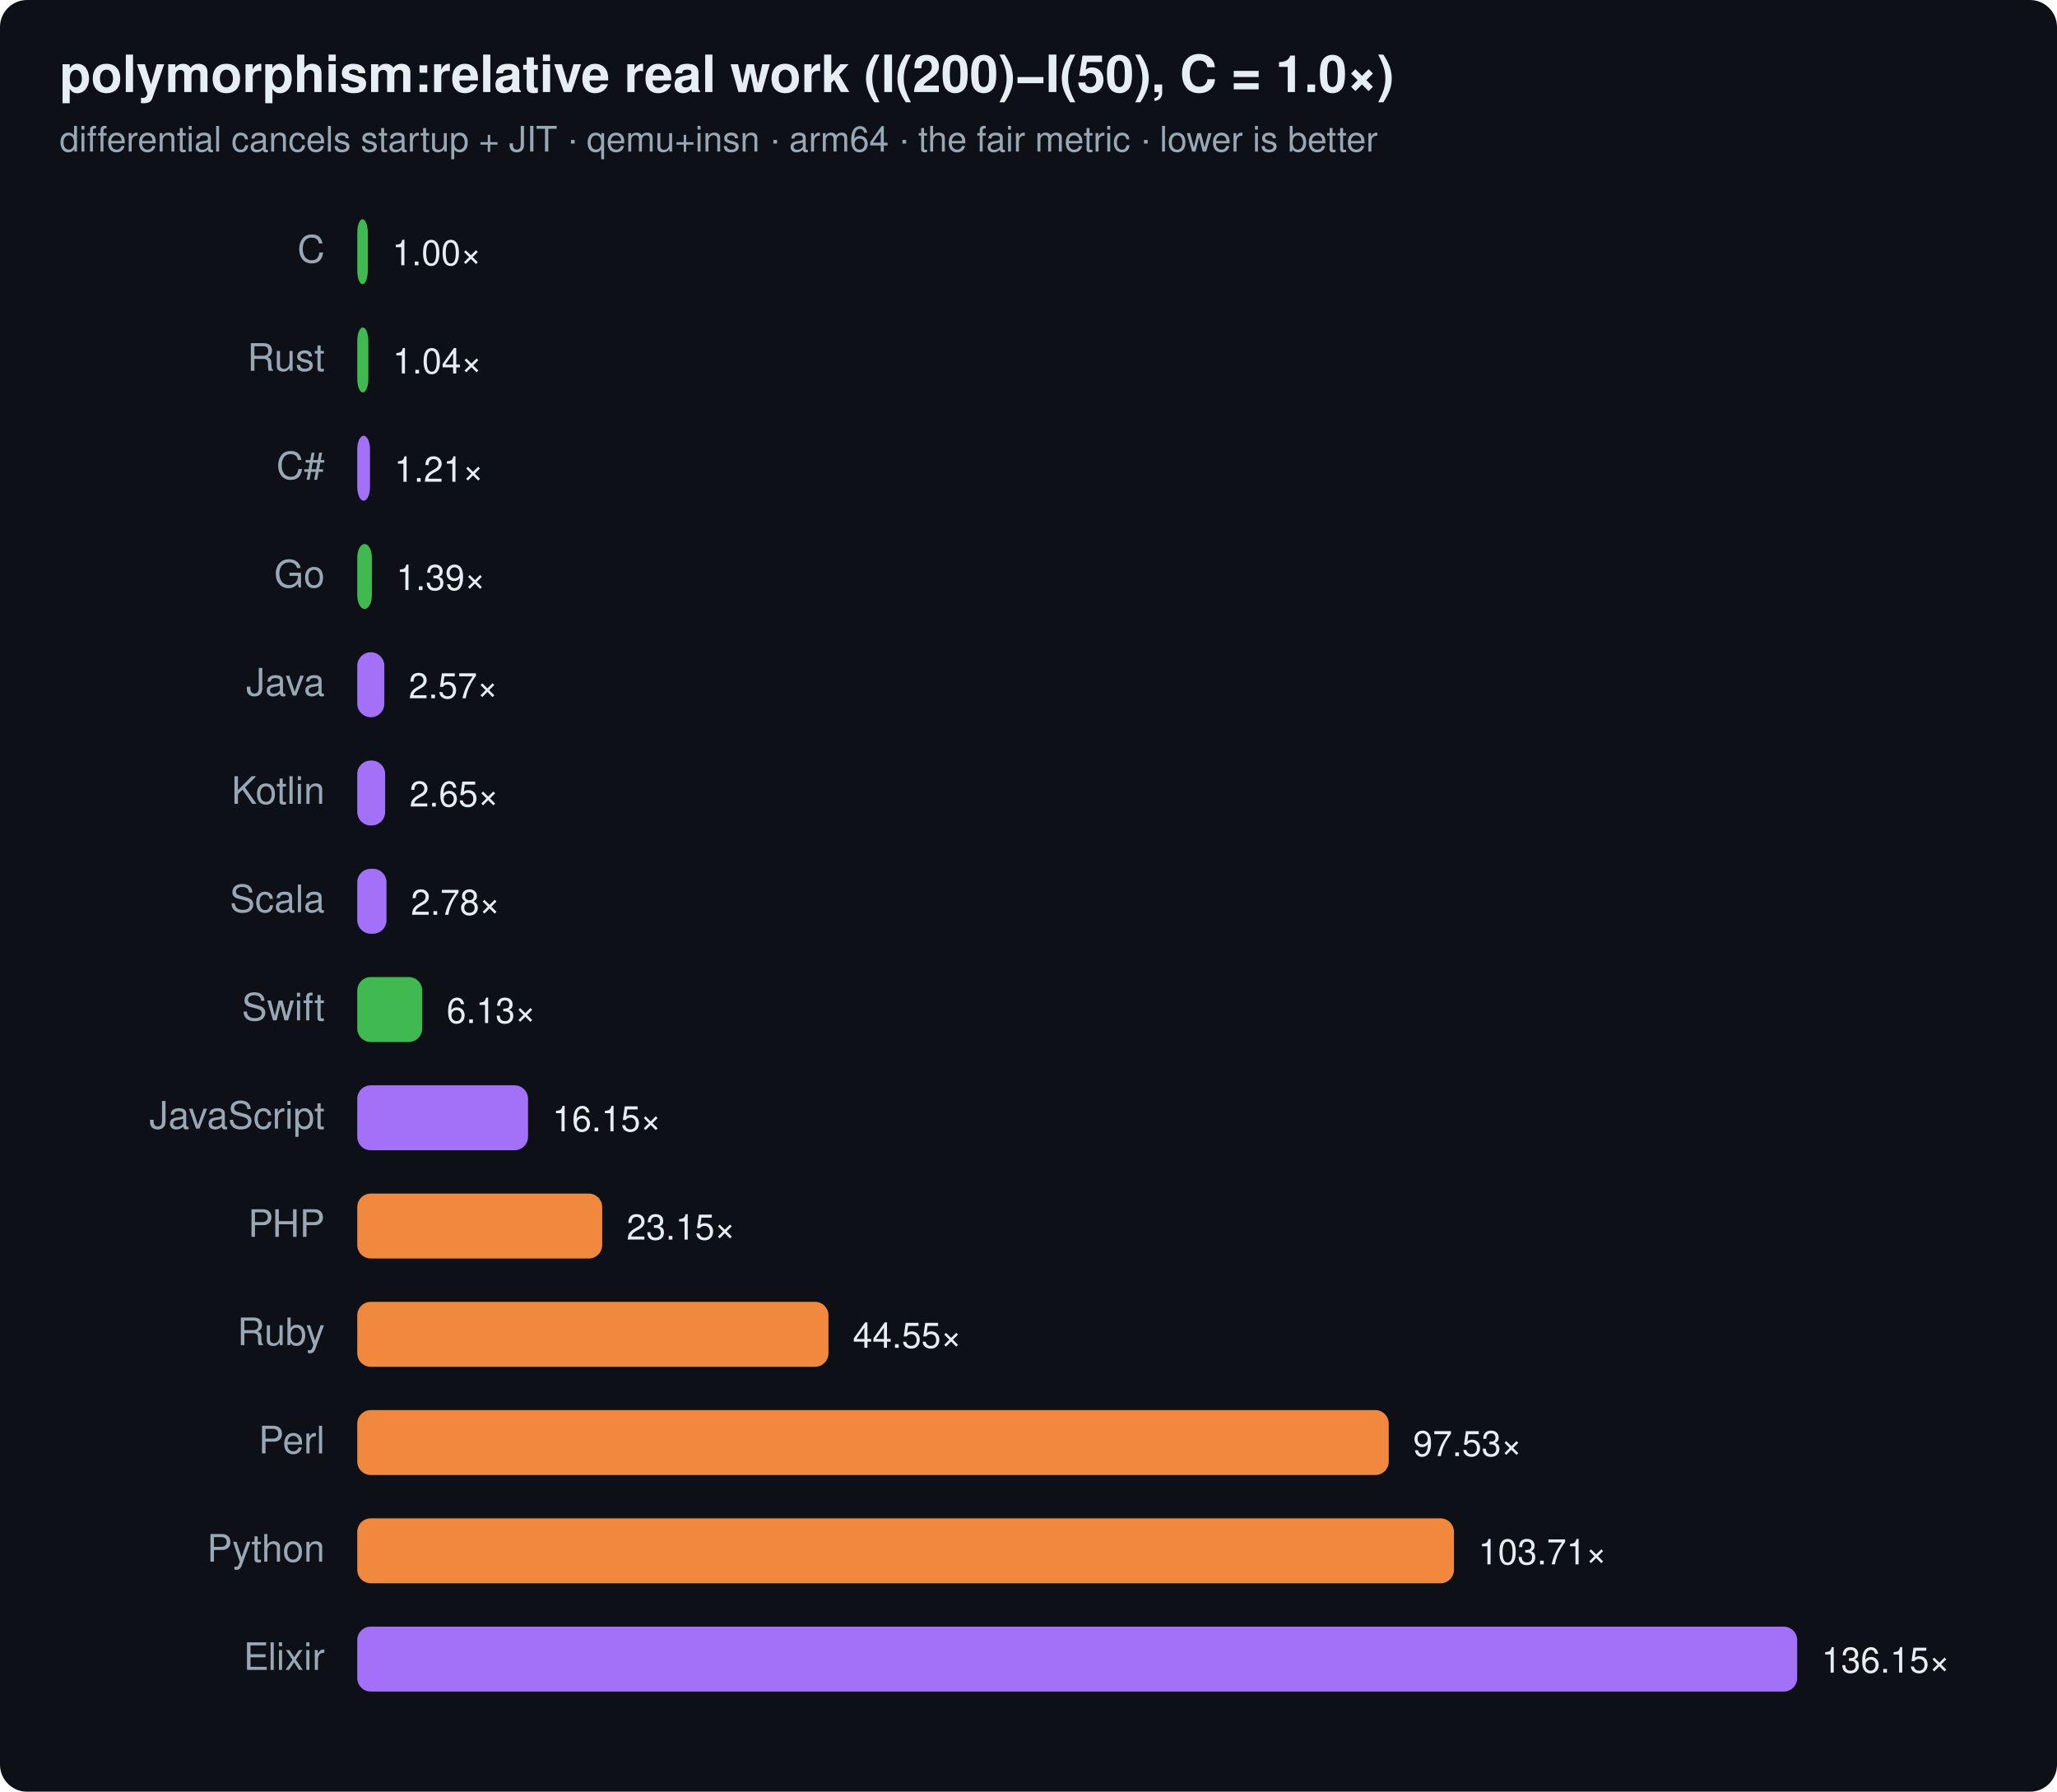
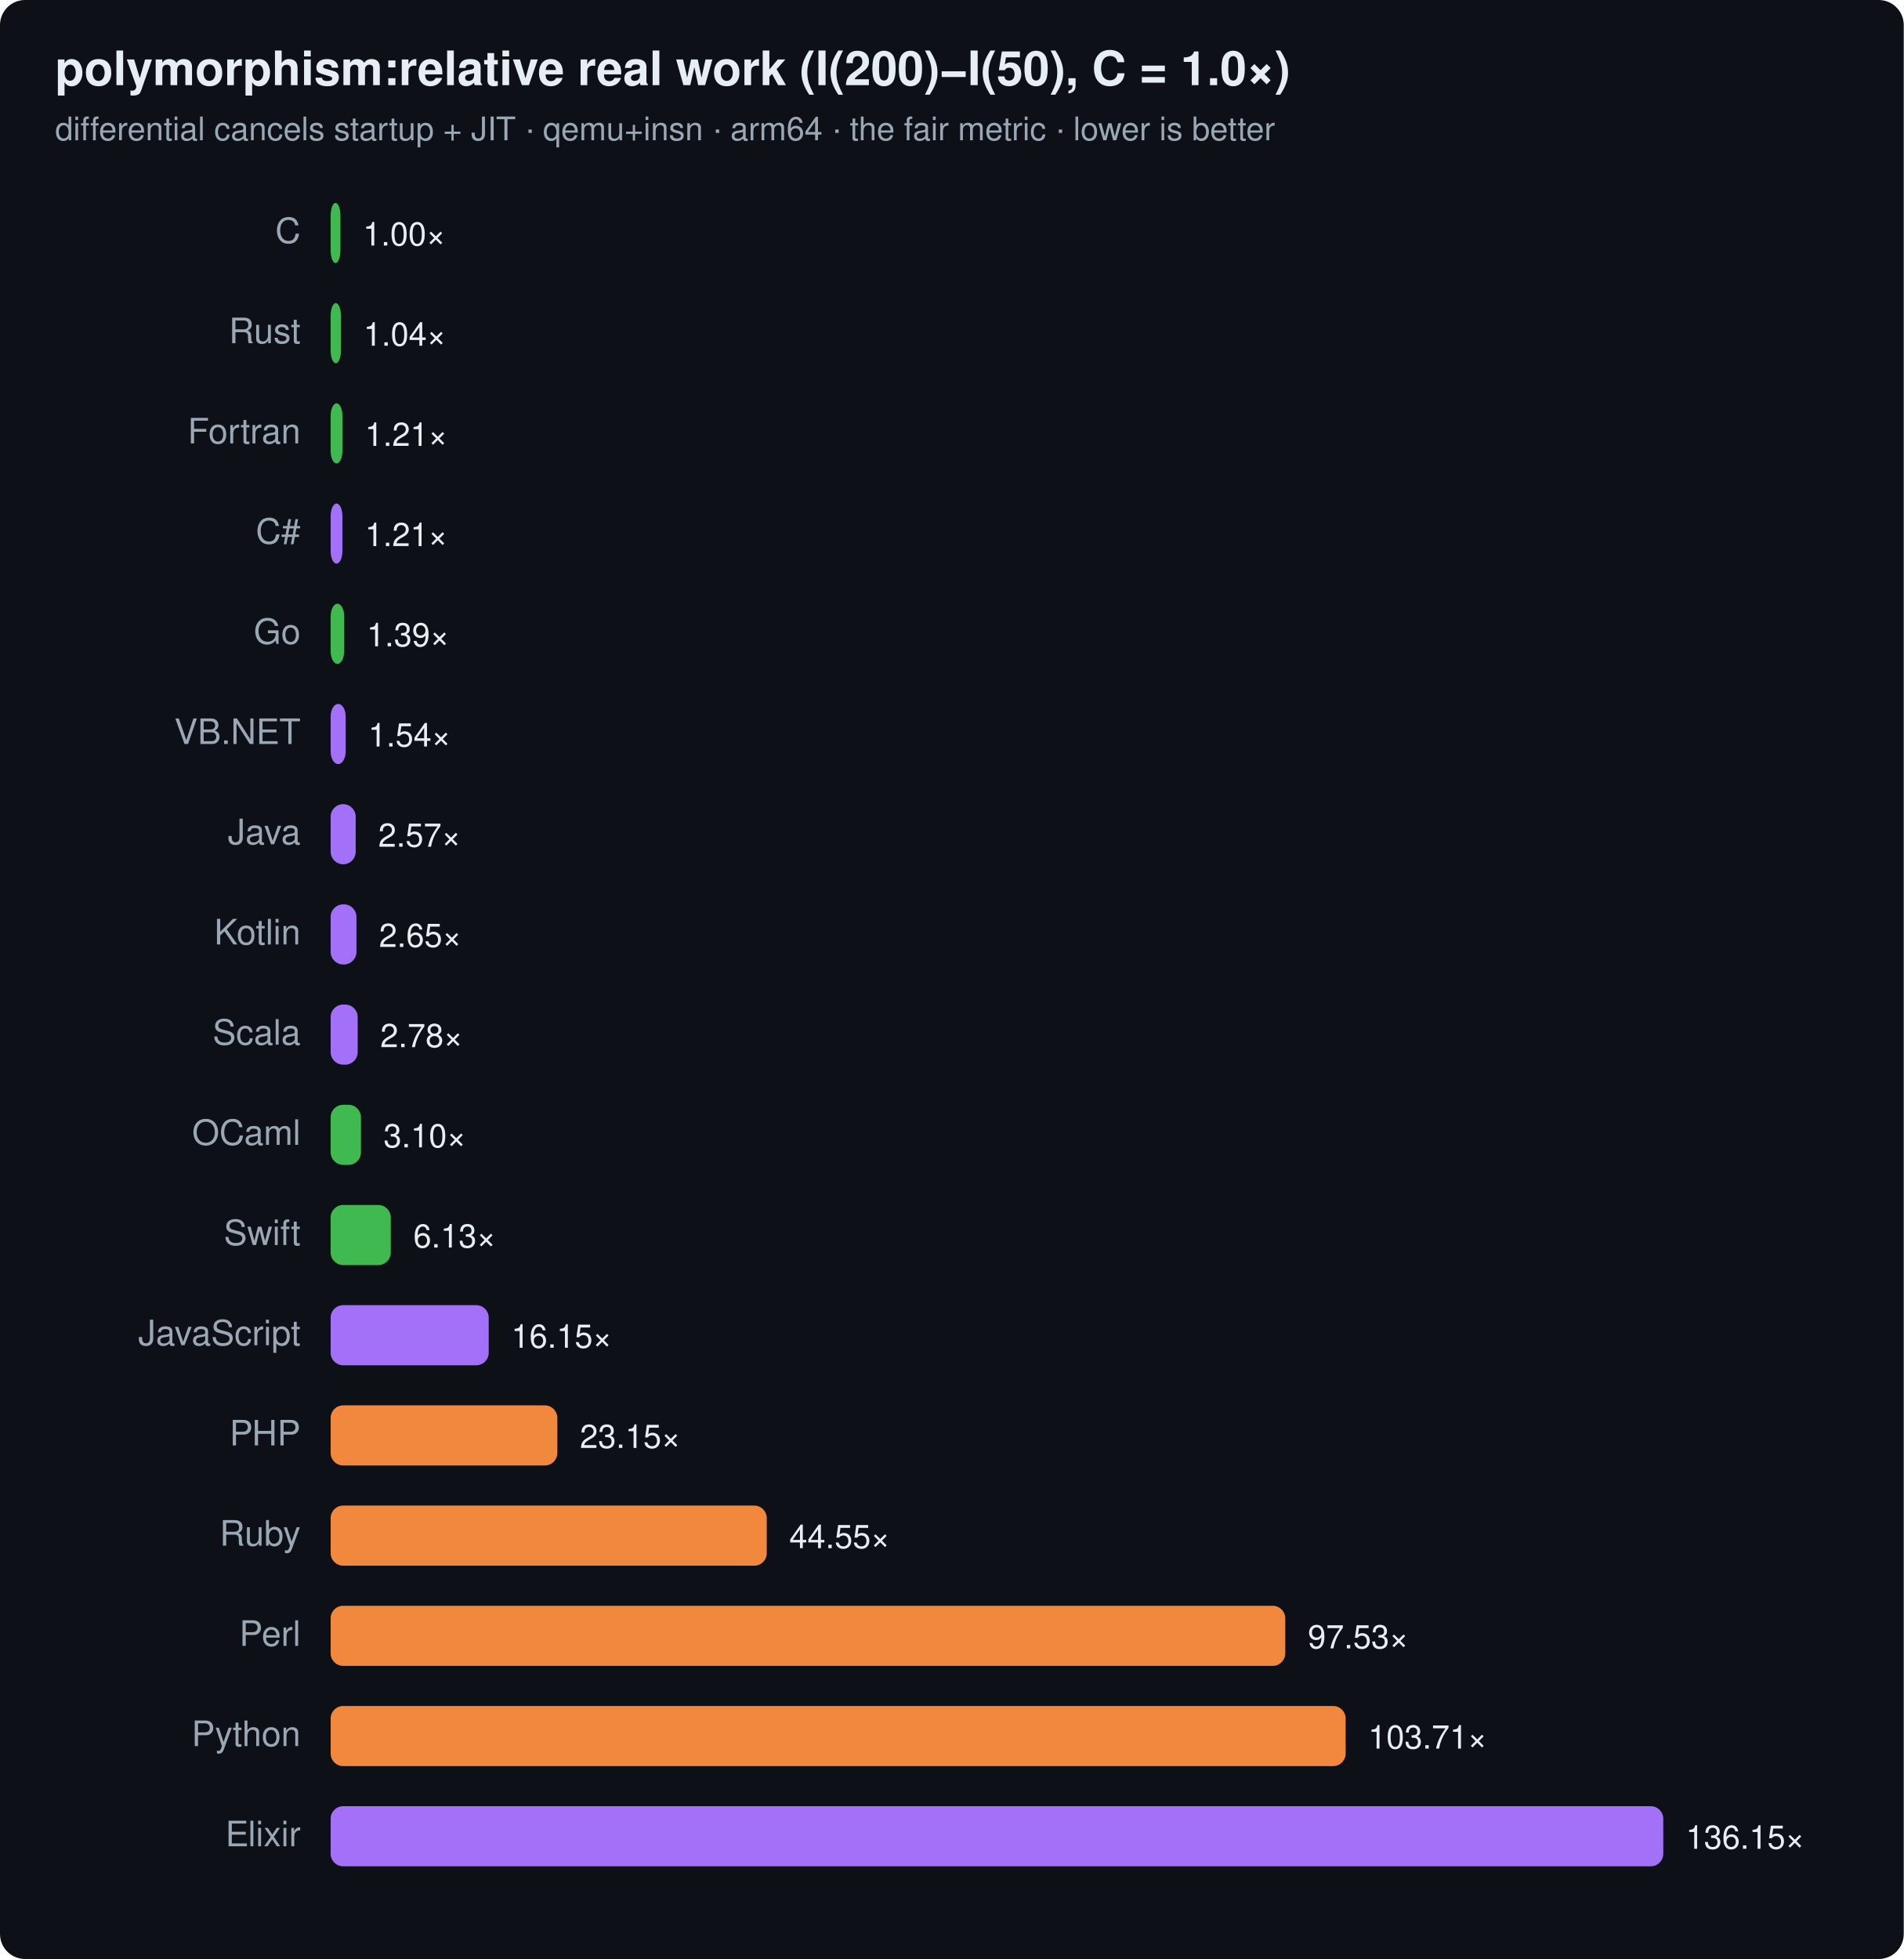
- <svg xmlns="http://www.w3.org/2000/svg" width="760" height="662" viewBox="0 0 760 662" font-family="ui-sans-serif,system-ui,Segoe UI,Helvetica,Arial">
-   <rect width="760" height="662" rx="10" fill="#0d1117" />
+ <svg xmlns="http://www.w3.org/2000/svg" width="760" height="782" viewBox="0 0 760 782" font-family="ui-sans-serif,system-ui,Segoe UI,Helvetica,Arial">
+   <rect width="760" height="782" rx="10" fill="#0d1117" />
  <text x="22" y="34" font-size="19" font-weight="700" fill="#e6edf3">polymorphism:relative real work (I(200)−I(50), C = 1.0×)</text>
  <text x="22" y="56" font-size="13" fill="#9aa7b4">differential cancels startup + JIT · qemu+insn · arm64 · the fair metric · lower is better</text>
  <text x="120" y="97" text-anchor="end" font-size="14" fill="#9aa7b4">C</text>
  <rect x="132" y="81" width="3.9" height="24" rx="5" fill="#3fb950" />
  <text x="144.9" y="98" font-size="13" fill="#e6edf3">1.00×</text>
  <text x="120" y="137" text-anchor="end" font-size="14" fill="#9aa7b4">Rust</text>
  <rect x="132" y="121" width="4.1" height="24" rx="5" fill="#3fb950" />
  <text x="145.1" y="138" font-size="13" fill="#e6edf3">1.04×</text>
-   <text x="120" y="177" text-anchor="end" font-size="14" fill="#9aa7b4">C#</text>
-   <rect x="132" y="161" width="4.7" height="24" rx="5" fill="#a371f7" />
+   <text x="120" y="177" text-anchor="end" font-size="14" fill="#9aa7b4">Fortran</text>
+   <rect x="132" y="161" width="4.7" height="24" rx="5" fill="#3fb950" />
  <text x="145.7" y="178" font-size="13" fill="#e6edf3">1.21×</text>
-   <text x="120" y="217" text-anchor="end" font-size="14" fill="#9aa7b4">Go</text>
-   <rect x="132" y="201" width="5.4" height="24" rx="5" fill="#3fb950" />
-   <text x="146.4" y="218" font-size="13" fill="#e6edf3">1.39×</text>
-   <text x="120" y="257" text-anchor="end" font-size="14" fill="#9aa7b4">Java</text>
-   <rect x="132" y="241" width="10.0" height="24" rx="5" fill="#a371f7" />
-   <text x="151.0" y="258" font-size="13" fill="#e6edf3">2.57×</text>
-   <text x="120" y="297" text-anchor="end" font-size="14" fill="#9aa7b4">Kotlin</text>
-   <rect x="132" y="281" width="10.3" height="24" rx="5" fill="#a371f7" />
-   <text x="151.3" y="298" font-size="13" fill="#e6edf3">2.65×</text>
-   <text x="120" y="337" text-anchor="end" font-size="14" fill="#9aa7b4">Scala</text>
-   <rect x="132" y="321" width="10.8" height="24" rx="5" fill="#a371f7" />
-   <text x="151.8" y="338" font-size="13" fill="#e6edf3">2.78×</text>
-   <text x="120" y="377" text-anchor="end" font-size="14" fill="#9aa7b4">Swift</text>
-   <rect x="132" y="361" width="24.0" height="24" rx="5" fill="#3fb950" />
-   <text x="165.0" y="378" font-size="13" fill="#e6edf3">6.13×</text>
-   <text x="120" y="417" text-anchor="end" font-size="14" fill="#9aa7b4">JavaScript</text>
-   <rect x="132" y="401" width="63.1" height="24" rx="5" fill="#a371f7" />
-   <text x="204.1" y="418" font-size="13" fill="#e6edf3">16.15×</text>
-   <text x="120" y="457" text-anchor="end" font-size="14" fill="#9aa7b4">PHP</text>
-   <rect x="132" y="441" width="90.5" height="24" rx="5" fill="#f0883e" />
-   <text x="231.5" y="458" font-size="13" fill="#e6edf3">23.15×</text>
-   <text x="120" y="497" text-anchor="end" font-size="14" fill="#9aa7b4">Ruby</text>
-   <rect x="132" y="481" width="174.1" height="24" rx="5" fill="#f0883e" />
-   <text x="315.1" y="498" font-size="13" fill="#e6edf3">44.55×</text>
-   <text x="120" y="537" text-anchor="end" font-size="14" fill="#9aa7b4">Perl</text>
-   <rect x="132" y="521" width="381.1" height="24" rx="5" fill="#f0883e" />
-   <text x="522.1" y="538" font-size="13" fill="#e6edf3">97.53×</text>
-   <text x="120" y="577" text-anchor="end" font-size="14" fill="#9aa7b4">Python</text>
-   <rect x="132" y="561" width="405.2" height="24" rx="5" fill="#f0883e" />
-   <text x="546.2" y="578" font-size="13" fill="#e6edf3">103.71×</text>
-   <text x="120" y="617" text-anchor="end" font-size="14" fill="#9aa7b4">Elixir</text>
-   <rect x="132" y="601" width="532.0" height="24" rx="5" fill="#a371f7" />
-   <text x="673.0" y="618" font-size="13" fill="#e6edf3">136.15×</text>
+   <text x="120" y="217" text-anchor="end" font-size="14" fill="#9aa7b4">C#</text>
+   <rect x="132" y="201" width="4.7" height="24" rx="5" fill="#a371f7" />
+   <text x="145.7" y="218" font-size="13" fill="#e6edf3">1.21×</text>
+   <text x="120" y="257" text-anchor="end" font-size="14" fill="#9aa7b4">Go</text>
+   <rect x="132" y="241" width="5.4" height="24" rx="5" fill="#3fb950" />
+   <text x="146.4" y="258" font-size="13" fill="#e6edf3">1.39×</text>
+   <text x="120" y="297" text-anchor="end" font-size="14" fill="#9aa7b4">VB.NET</text>
+   <rect x="132" y="281" width="6.0" height="24" rx="5" fill="#a371f7" />
+   <text x="147.0" y="298" font-size="13" fill="#e6edf3">1.54×</text>
+   <text x="120" y="337" text-anchor="end" font-size="14" fill="#9aa7b4">Java</text>
+   <rect x="132" y="321" width="10.0" height="24" rx="5" fill="#a371f7" />
+   <text x="151.0" y="338" font-size="13" fill="#e6edf3">2.57×</text>
+   <text x="120" y="377" text-anchor="end" font-size="14" fill="#9aa7b4">Kotlin</text>
+   <rect x="132" y="361" width="10.3" height="24" rx="5" fill="#a371f7" />
+   <text x="151.3" y="378" font-size="13" fill="#e6edf3">2.65×</text>
+   <text x="120" y="417" text-anchor="end" font-size="14" fill="#9aa7b4">Scala</text>
+   <rect x="132" y="401" width="10.8" height="24" rx="5" fill="#a371f7" />
+   <text x="151.8" y="418" font-size="13" fill="#e6edf3">2.78×</text>
+   <text x="120" y="457" text-anchor="end" font-size="14" fill="#9aa7b4">OCaml</text>
+   <rect x="132" y="441" width="12.1" height="24" rx="5" fill="#3fb950" />
+   <text x="153.1" y="458" font-size="13" fill="#e6edf3">3.10×</text>
+   <text x="120" y="497" text-anchor="end" font-size="14" fill="#9aa7b4">Swift</text>
+   <rect x="132" y="481" width="24.0" height="24" rx="5" fill="#3fb950" />
+   <text x="165.0" y="498" font-size="13" fill="#e6edf3">6.13×</text>
+   <text x="120" y="537" text-anchor="end" font-size="14" fill="#9aa7b4">JavaScript</text>
+   <rect x="132" y="521" width="63.1" height="24" rx="5" fill="#a371f7" />
+   <text x="204.1" y="538" font-size="13" fill="#e6edf3">16.15×</text>
+   <text x="120" y="577" text-anchor="end" font-size="14" fill="#9aa7b4">PHP</text>
+   <rect x="132" y="561" width="90.5" height="24" rx="5" fill="#f0883e" />
+   <text x="231.5" y="578" font-size="13" fill="#e6edf3">23.15×</text>
+   <text x="120" y="617" text-anchor="end" font-size="14" fill="#9aa7b4">Ruby</text>
+   <rect x="132" y="601" width="174.1" height="24" rx="5" fill="#f0883e" />
+   <text x="315.1" y="618" font-size="13" fill="#e6edf3">44.55×</text>
+   <text x="120" y="657" text-anchor="end" font-size="14" fill="#9aa7b4">Perl</text>
+   <rect x="132" y="641" width="381.1" height="24" rx="5" fill="#f0883e" />
+   <text x="522.1" y="658" font-size="13" fill="#e6edf3">97.53×</text>
+   <text x="120" y="697" text-anchor="end" font-size="14" fill="#9aa7b4">Python</text>
+   <rect x="132" y="681" width="405.2" height="24" rx="5" fill="#f0883e" />
+   <text x="546.2" y="698" font-size="13" fill="#e6edf3">103.71×</text>
+   <text x="120" y="737" text-anchor="end" font-size="14" fill="#9aa7b4">Elixir</text>
+   <rect x="132" y="721" width="532.0" height="24" rx="5" fill="#a371f7" />
+   <text x="673.0" y="738" font-size="13" fill="#e6edf3">136.15×</text>
</svg>
